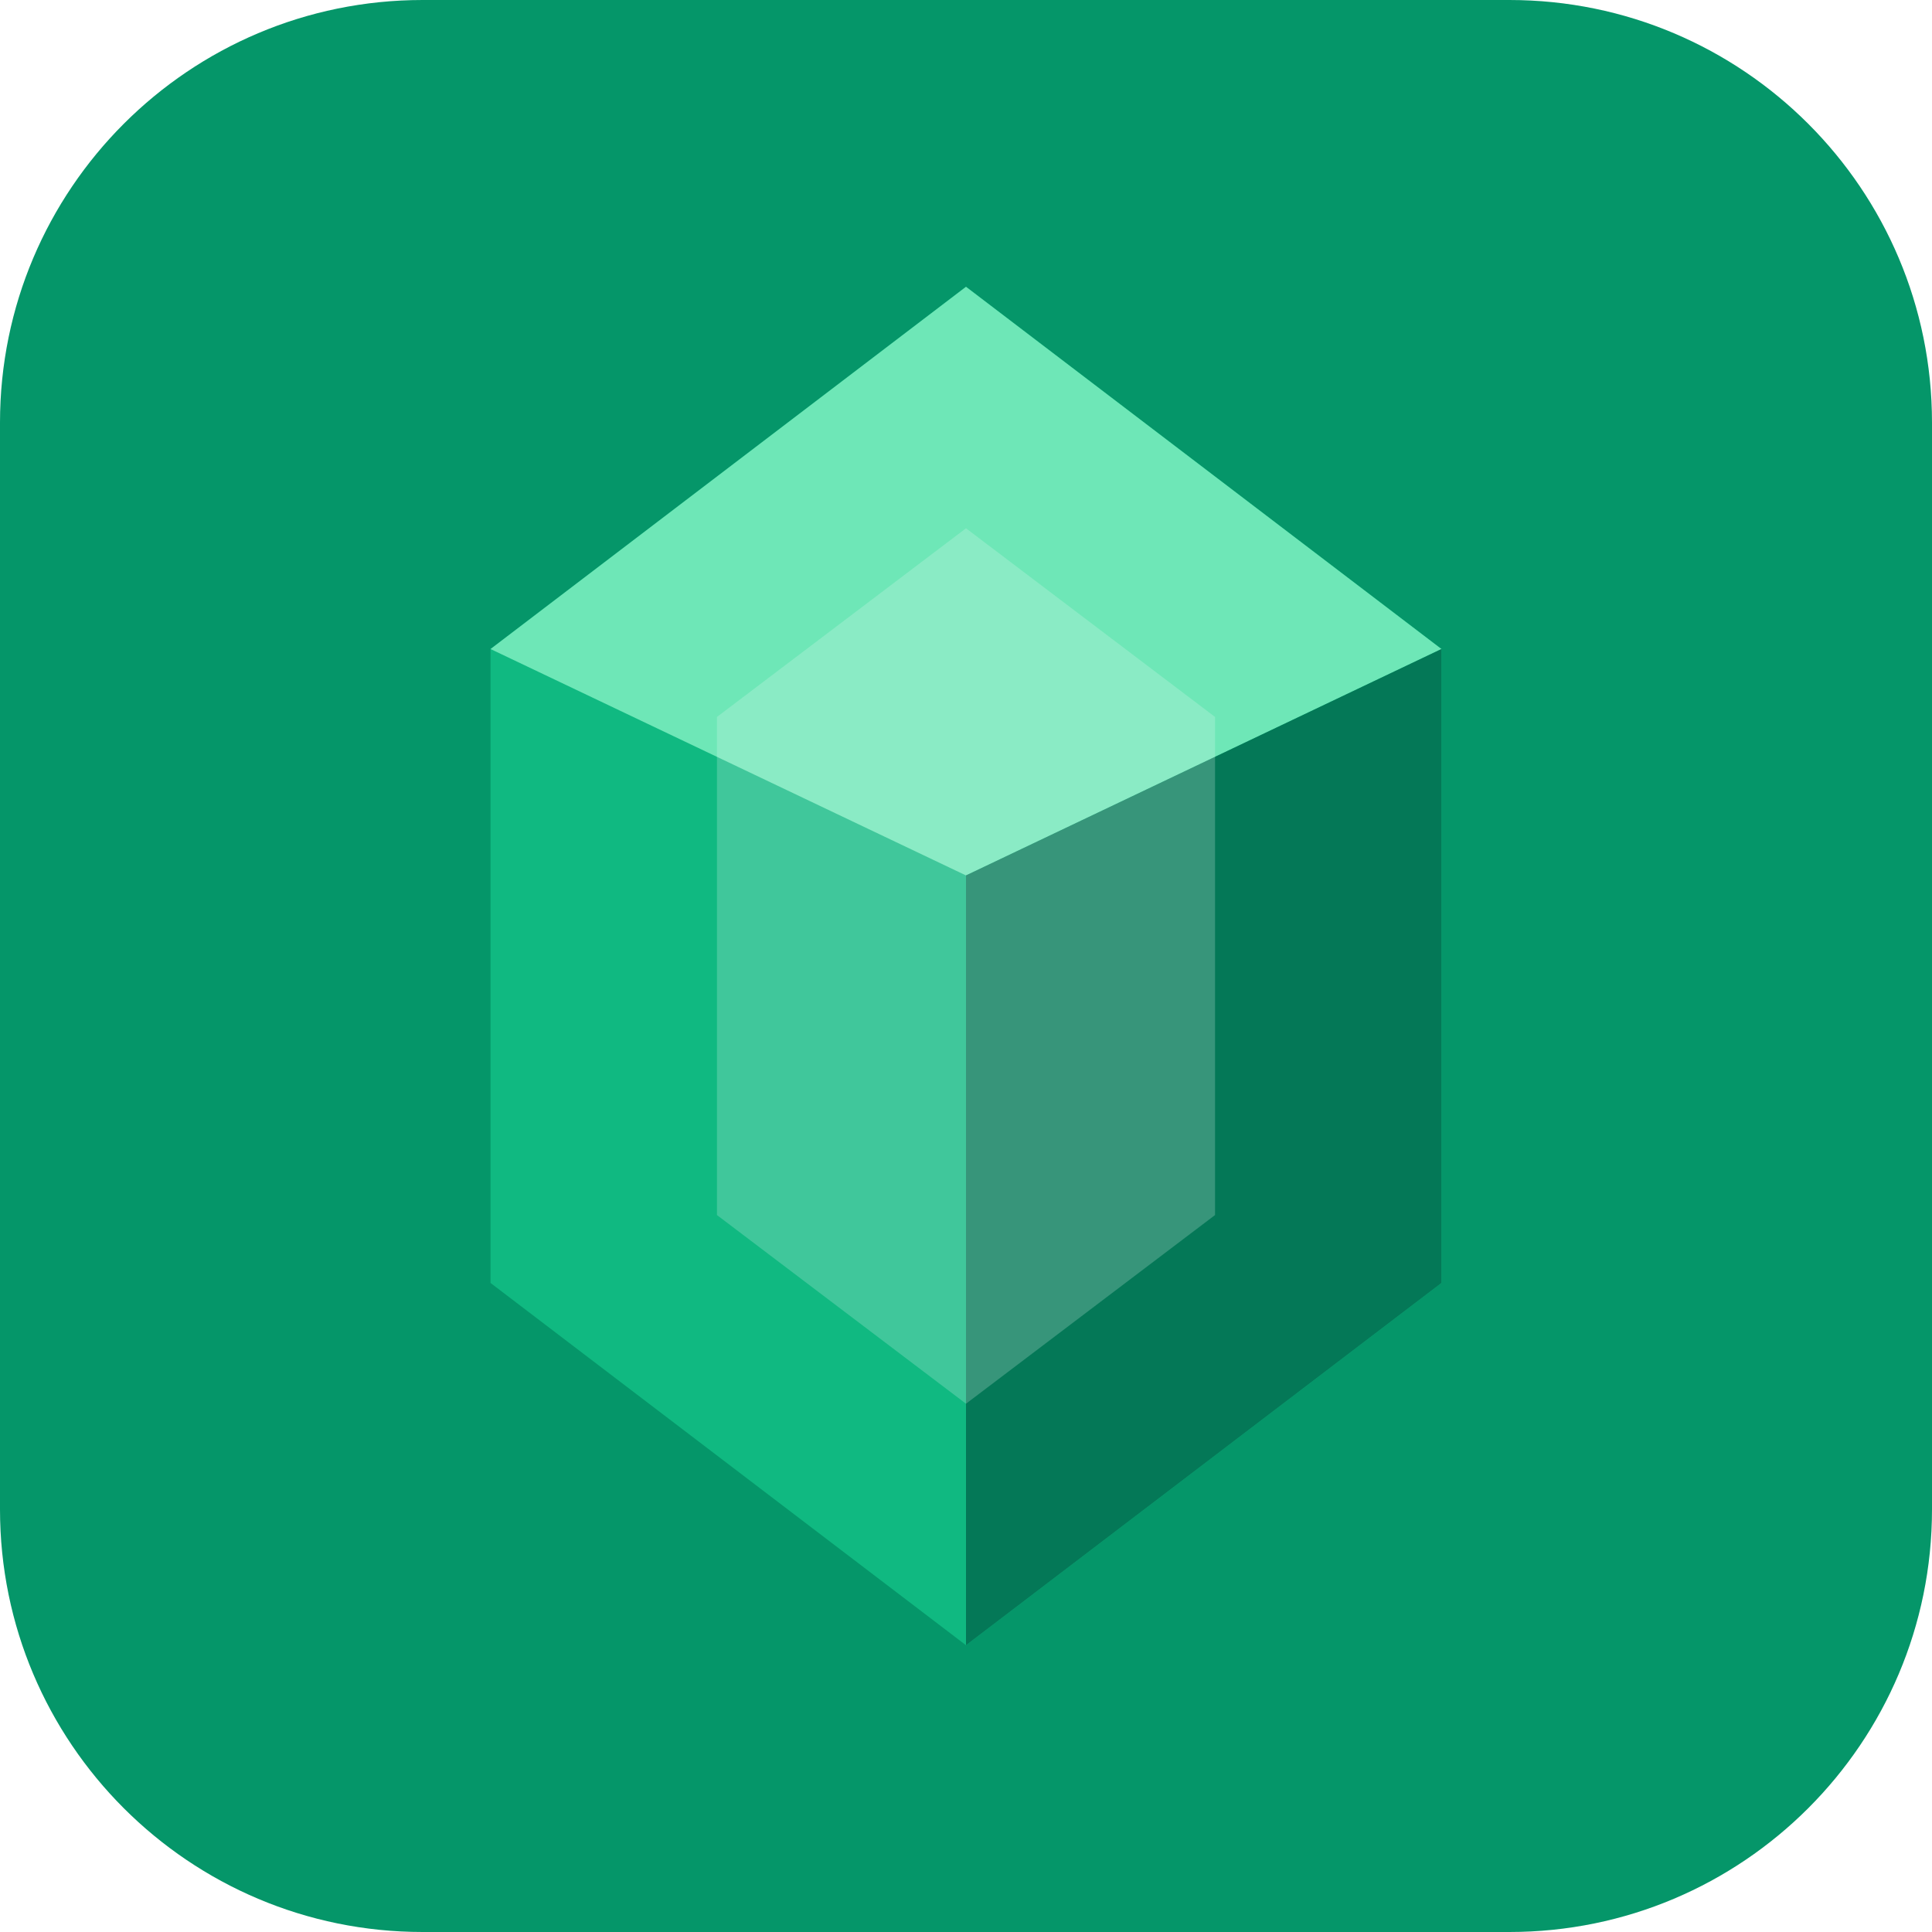
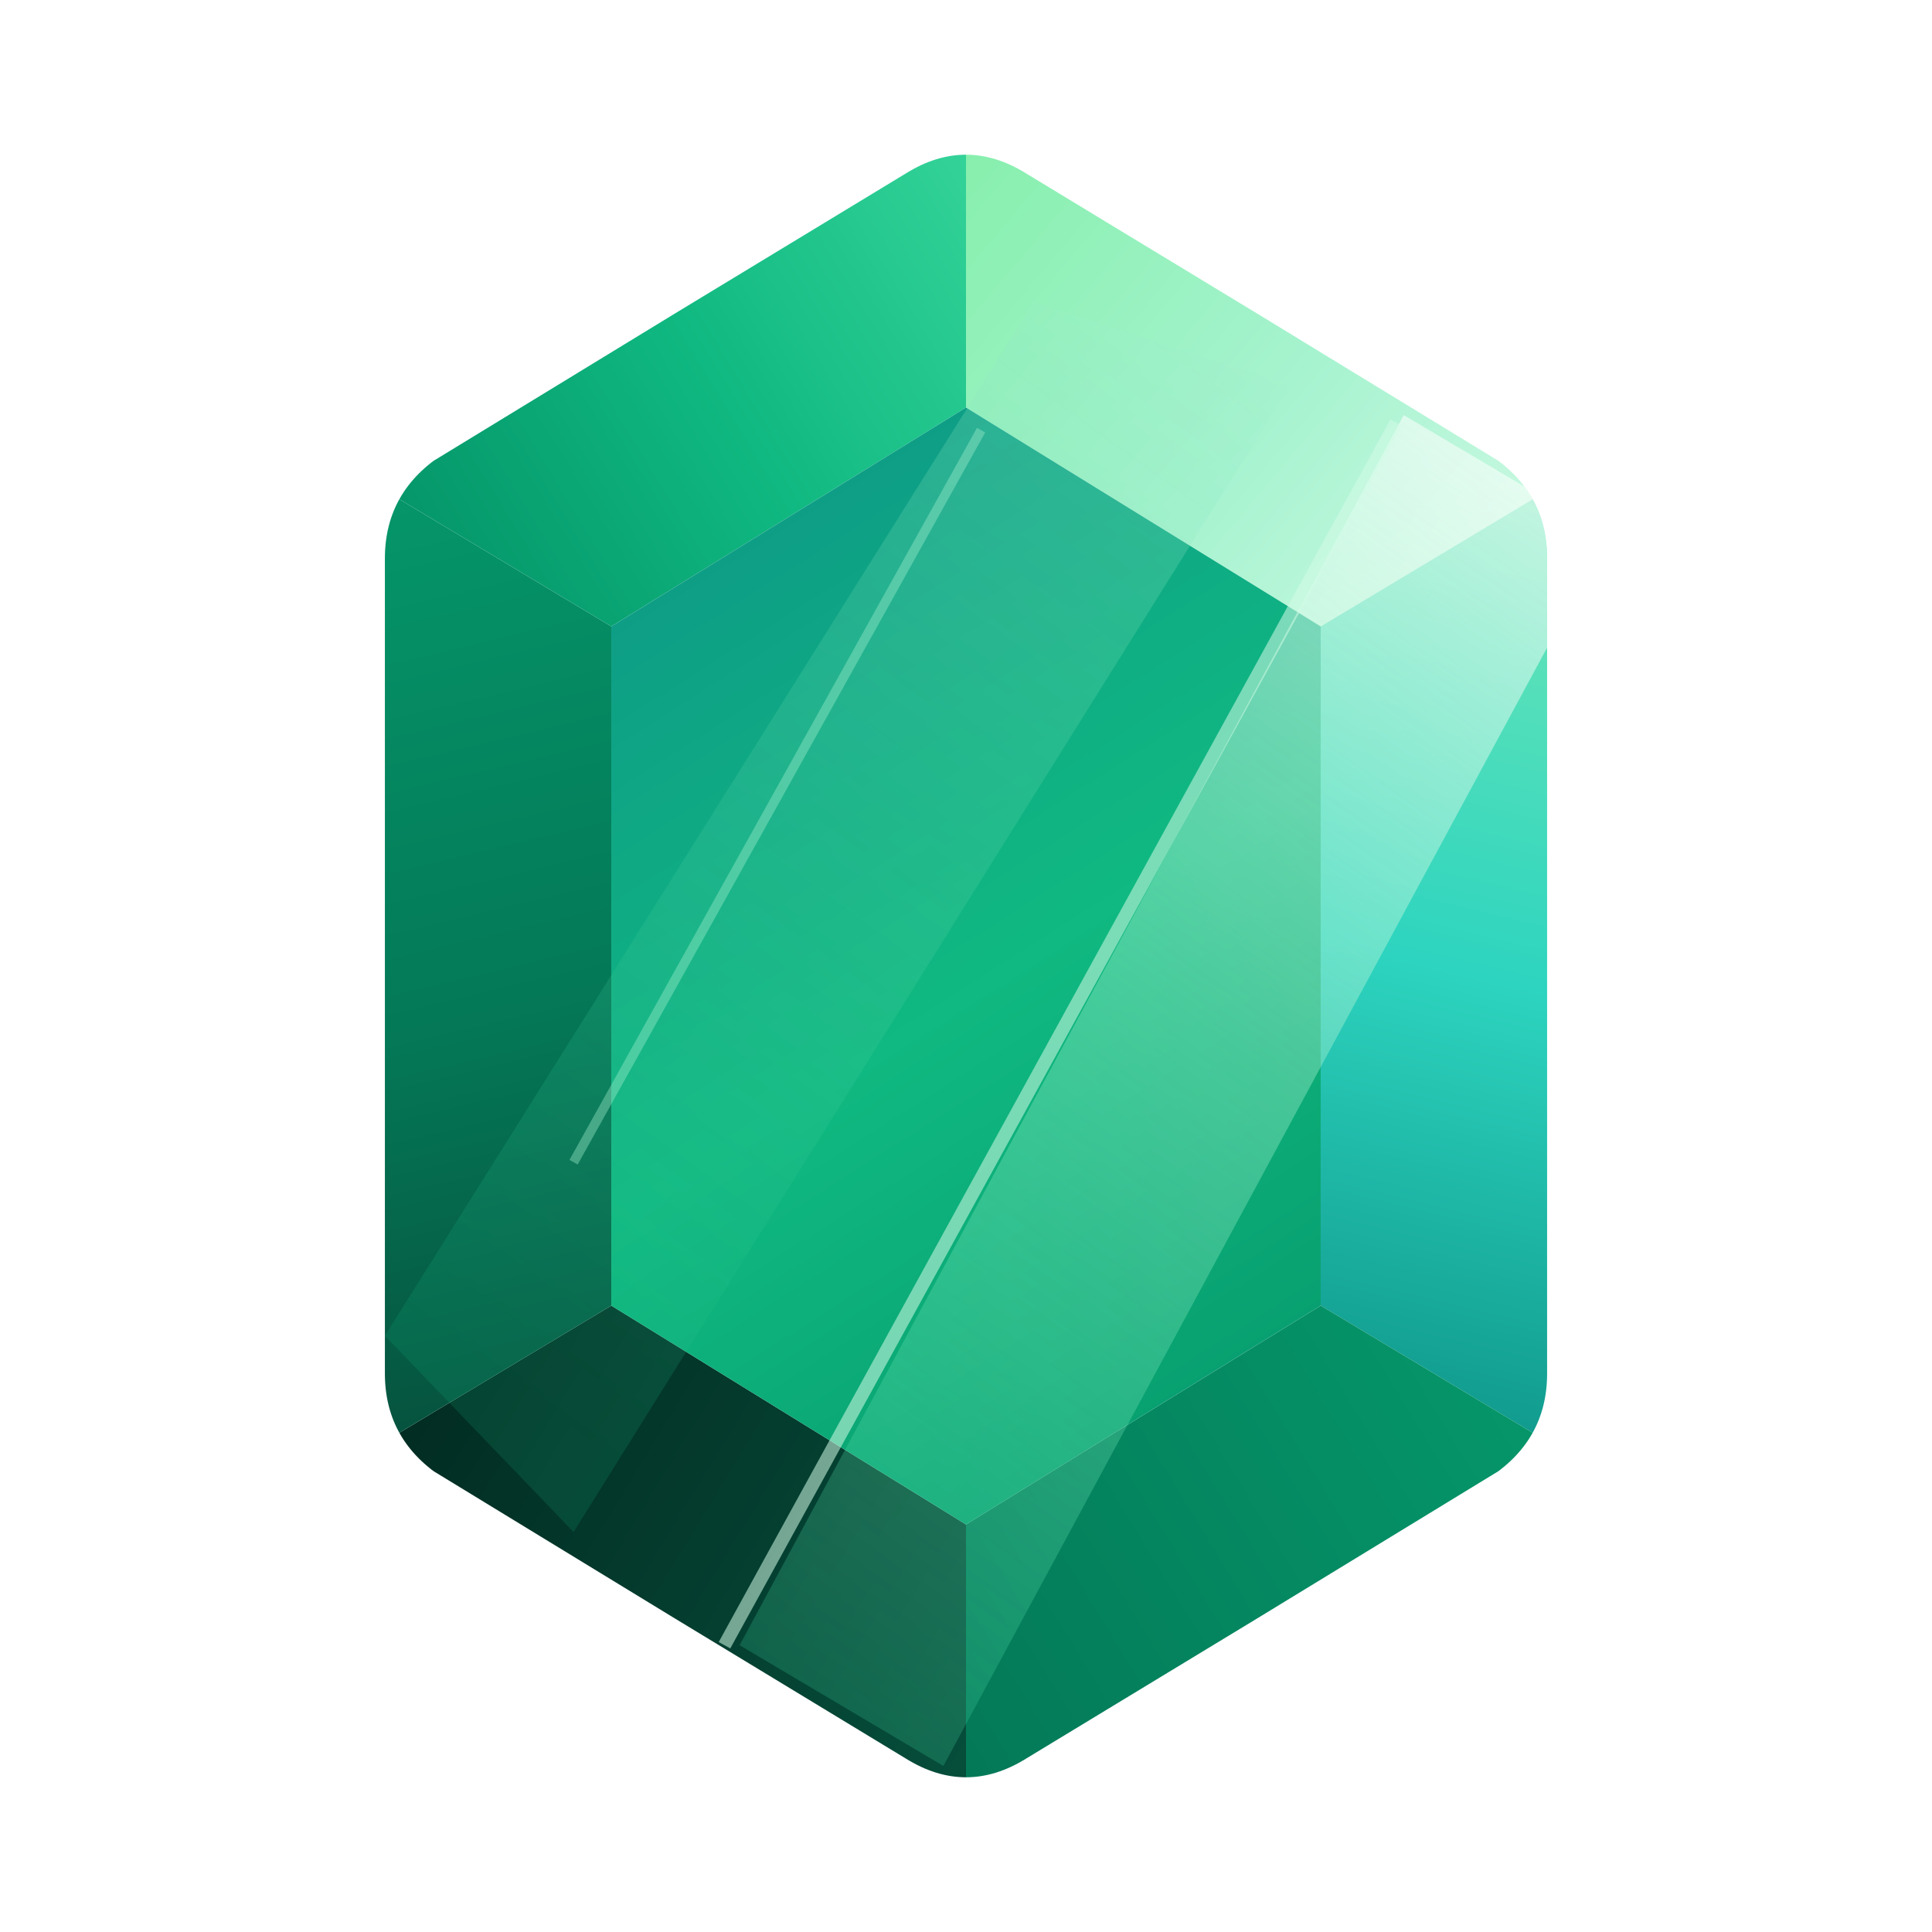
<svg xmlns="http://www.w3.org/2000/svg" viewBox="0 0 512 512" fill="none">
-   <rect width="512" height="512" rx="112" fill="#059669" />
-   <path d="M256 76L382 172V340L256 436L130 340V172L256 76Z" fill="#10B981" />
-   <path d="M256 76L382 172L256 232L130 172L256 76Z" fill="#6EE7B7" />
-   <path d="M256 232L382 172V340L256 436V232Z" fill="#047857" />
-   <path d="M256 140L322 190V322L256 372L190 322V190L256 140Z" fill="#ECFDF5" fill-opacity="0.22" />
+   <defs>
+     <clipPath id="gem-clip">
+       <path d="M 240 46 Q 256 36 272 46 L 394 120 Q 410 130 410 148 L 410 364 Q 410 382 394 392 L 272 466 Q 256 476 240 466 L 118 392 Q 102 382 102 364 L 102 148 Q 102 130 118 120 Z" />
+     </clipPath>
+     <linearGradient id="bevel-tr" x1="256" y1="36" x2="410" y2="166" gradientUnits="userSpaceOnUse">
+       <stop offset="0%" stop-color="#86EFAC" />
+       <stop offset="55%" stop-color="#A7F3D0" />
+       <stop offset="100%" stop-color="#D1FAE5" />
+     </linearGradient>
+     <linearGradient id="bevel-r" x1="410" y1="130" x2="350" y2="382" gradientUnits="userSpaceOnUse">
+       <stop offset="0%" stop-color="#6EE7B7" />
+       <stop offset="50%" stop-color="#2DD4BF" />
+       <stop offset="100%" stop-color="#0D9488" />
+     </linearGradient>
+     <linearGradient id="bevel-br" x1="410" y1="382" x2="256" y2="476" gradientUnits="userSpaceOnUse">
+       <stop offset="0%" stop-color="#059669" />
+       <stop offset="100%" stop-color="#047857" />
+     </linearGradient>
+     <linearGradient id="bevel-bl" x1="102" y1="382" x2="256" y2="476" gradientUnits="userSpaceOnUse">
+       <stop offset="0%" stop-color="#022C22" />
+       <stop offset="100%" stop-color="#064E3B" />
+     </linearGradient>
+     <linearGradient id="bevel-l" x1="102" y1="130" x2="162" y2="382" gradientUnits="userSpaceOnUse">
+       <stop offset="0%" stop-color="#059669" />
+       <stop offset="55%" stop-color="#047857" />
+       <stop offset="100%" stop-color="#064E3B" />
+     </linearGradient>
+     <linearGradient id="bevel-tl" x1="102" y1="130" x2="256" y2="36" gradientUnits="userSpaceOnUse">
+       <stop offset="0%" stop-color="#059669" />
+       <stop offset="50%" stop-color="#10B981" />
+       <stop offset="100%" stop-color="#34D399" />
+     </linearGradient>
+     <linearGradient id="table-fill" x1="162" y1="108" x2="350" y2="404" gradientUnits="userSpaceOnUse">
+       <stop offset="0%" stop-color="#0D9488" />
+       <stop offset="52%" stop-color="#10B981" />
+       <stop offset="100%" stop-color="#059669" />
+     </linearGradient>
+     <linearGradient id="sheen-main" x1="170" y1="430" x2="395" y2="110" gradientUnits="userSpaceOnUse">
+       <stop offset="0%" stop-color="#34D399" stop-opacity="0.22" />
+       <stop offset="55%" stop-color="#A7F3D0" stop-opacity="0.38" />
+       <stop offset="100%" stop-color="#FFFFFF" stop-opacity="0.62" />
+     </linearGradient>
+     <linearGradient id="sheen-soft" x1="110" y1="360" x2="320" y2="70" gradientUnits="userSpaceOnUse">
+       <stop offset="0%" stop-color="#10B981" stop-opacity="0.16" />
+       <stop offset="100%" stop-color="#A7F3D0" stop-opacity="0.26" />
+     </linearGradient>
+   </defs>
+   <g clip-path="url(#gem-clip)">
+     <polygon points="256,36 410,130 350,166 256,108" fill="url(#bevel-tr)" />
+     <polygon points="410,130 410,382 350,346 350,166" fill="url(#bevel-r)" />
+     <polygon points="410,382 256,476 256,404 350,346" fill="url(#bevel-br)" />
+     <polygon points="256,476 102,382 162,346 256,404" fill="url(#bevel-bl)" />
+     <polygon points="102,382 102,130 162,166 162,346" fill="url(#bevel-l)" />
+     <polygon points="102,130 256,36 256,108 162,166" fill="url(#bevel-tl)" />
+     <polygon points="256,108 350,166 350,346 256,404 162,346 162,166" fill="url(#table-fill)" />
+     <polygon points="102,354 274,80 342,102 152,406" fill="url(#sheen-soft)" />
+     <polygon points="196,436 372,110 426,142 250,468" fill="url(#sheen-main)" />
+     <path d="M 192 436 L 370 112" stroke="#D1FAE5" stroke-opacity="0.55" stroke-width="3.5" />
+     <path d="M 152 308 L 260 114" stroke="#A7F3D0" stroke-opacity="0.38" stroke-width="2.5" />
+   </g>
</svg>
